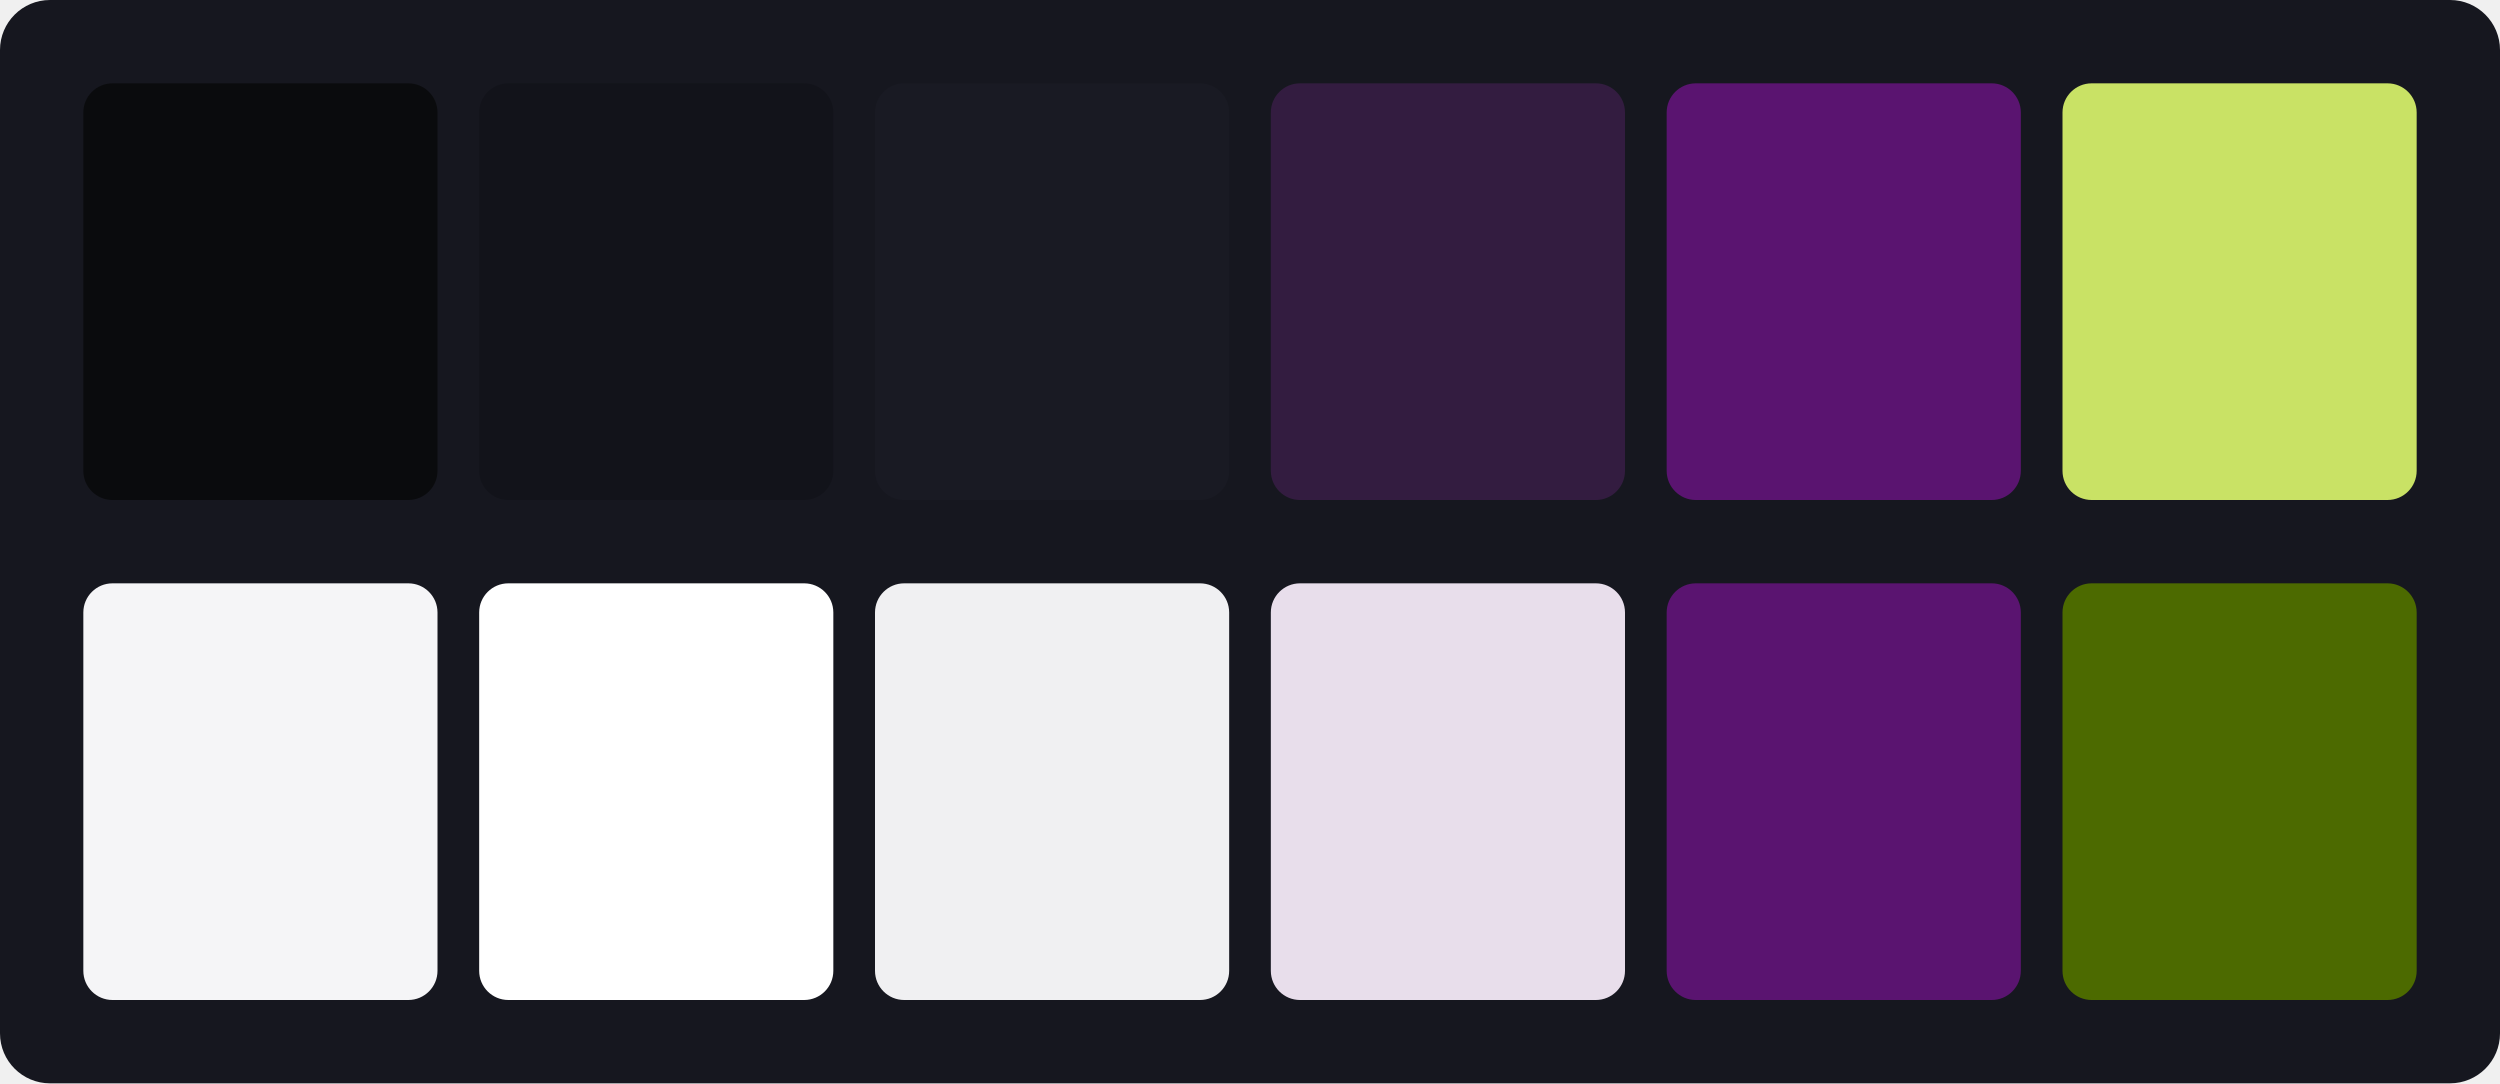
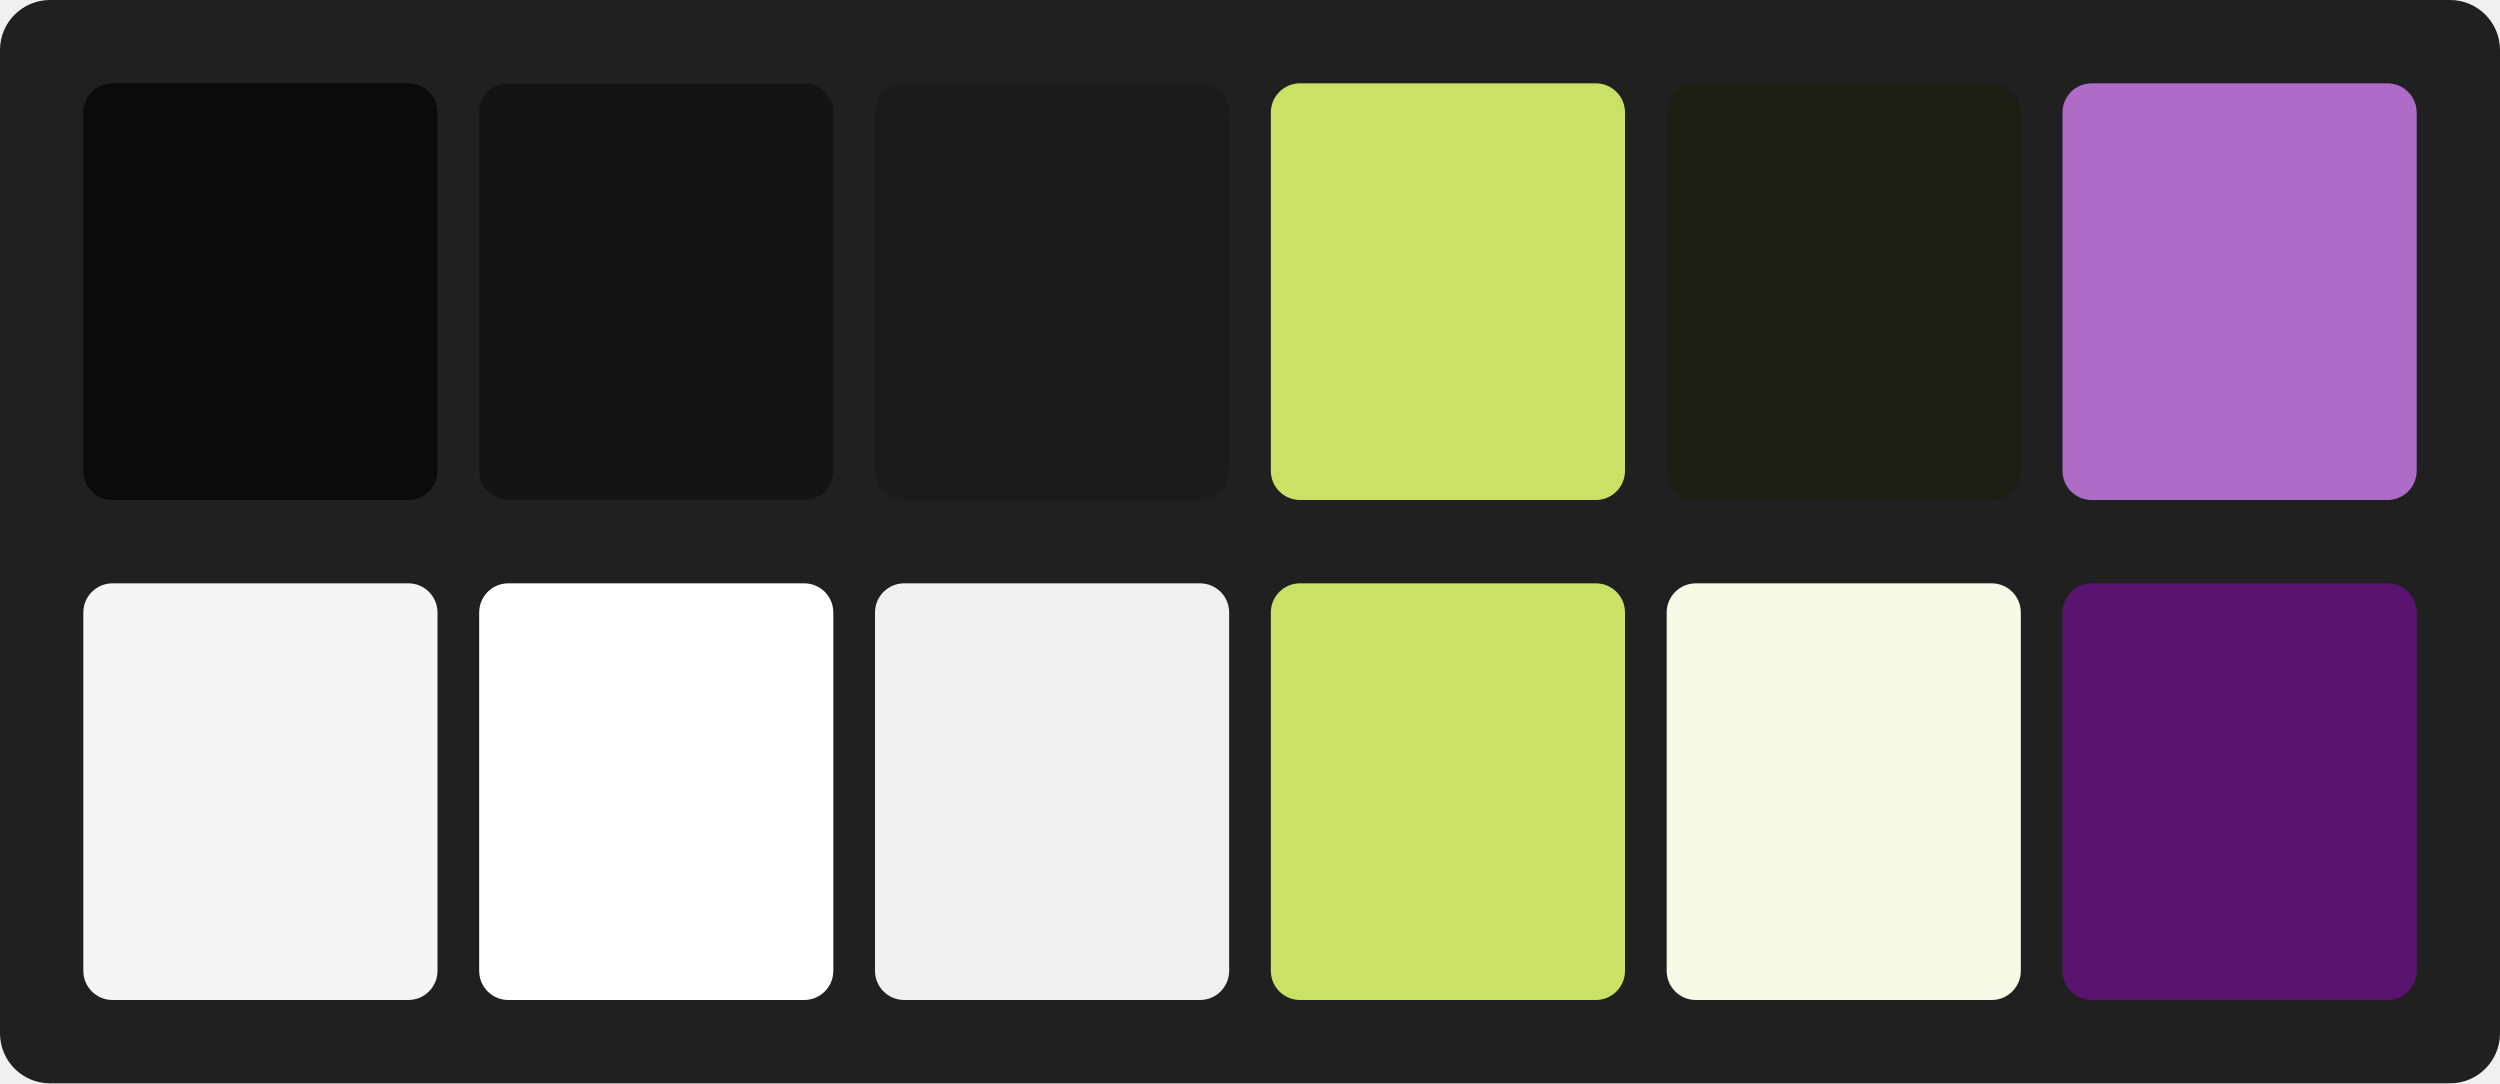
- <svg xmlns="http://www.w3.org/2000/svg" viewBox="0 0 1200 520" role="img" aria-label="Nightshade swatches: a night row from near-black to violet and chartreuse, and a day row from light grey to violet and deep chartreuse">
-   <rect width="1200" height="520" rx="24" fill="#16171F" />
-   <rect x="40" y="40" width="170" height="200" rx="14" fill="#0A0B0D" />
-   <rect x="230" y="40" width="170" height="200" rx="14" fill="#12131A" />
-   <rect x="420" y="40" width="170" height="200" rx="14" fill="#191A23" />
-   <rect x="610" y="40" width="170" height="200" rx="14" fill="#331C40" />
-   <rect x="800" y="40" width="170" height="200" rx="14" fill="#5A1470" />
-   <rect x="990" y="40" width="170" height="200" rx="14" fill="#C9E265" />
-   <rect x="40" y="280" width="170" height="200" rx="14" fill="#F5F5F7" />
+ <svg xmlns="http://www.w3.org/2000/svg" viewBox="0 0 1200 520" role="img" aria-label="Nightshade swatches: a night row from near-black to chartreuse and violet, and a day row from light grey to chartreuse and violet">
+   <rect width="1200" height="520" rx="24" fill="#202020" />
+   <rect x="40" y="40" width="170" height="200" rx="14" fill="#0B0B0B" />
+   <rect x="230" y="40" width="170" height="200" rx="14" fill="#141414" />
+   <rect x="420" y="40" width="170" height="200" rx="14" fill="#1B1B1B" />
+   <rect x="610" y="40" width="170" height="200" rx="14" fill="#C9E265" />
+   <rect x="800" y="40" width="170" height="200" rx="14" fill="#1C1E13" />
+   <rect x="990" y="40" width="170" height="200" rx="14" fill="#AF6BC8" />
+   <rect x="40" y="280" width="170" height="200" rx="14" fill="#F5F5F5" />
  <rect x="230" y="280" width="170" height="200" rx="14" fill="#FFFFFF" />
-   <rect x="420" y="280" width="170" height="200" rx="14" fill="#F0F0F2" />
-   <rect x="610" y="280" width="170" height="200" rx="14" fill="#E8DEEB" />
-   <rect x="800" y="280" width="170" height="200" rx="14" fill="#5A1470" />
-   <rect x="990" y="280" width="170" height="200" rx="14" fill="#4C6A00" />
+   <rect x="420" y="280" width="170" height="200" rx="14" fill="#F0F0F0" />
+   <rect x="610" y="280" width="170" height="200" rx="14" fill="#C9E265" />
+   <rect x="800" y="280" width="170" height="200" rx="14" fill="#F6FAE6" />
+   <rect x="990" y="280" width="170" height="200" rx="14" fill="#5A1470" />
</svg>
